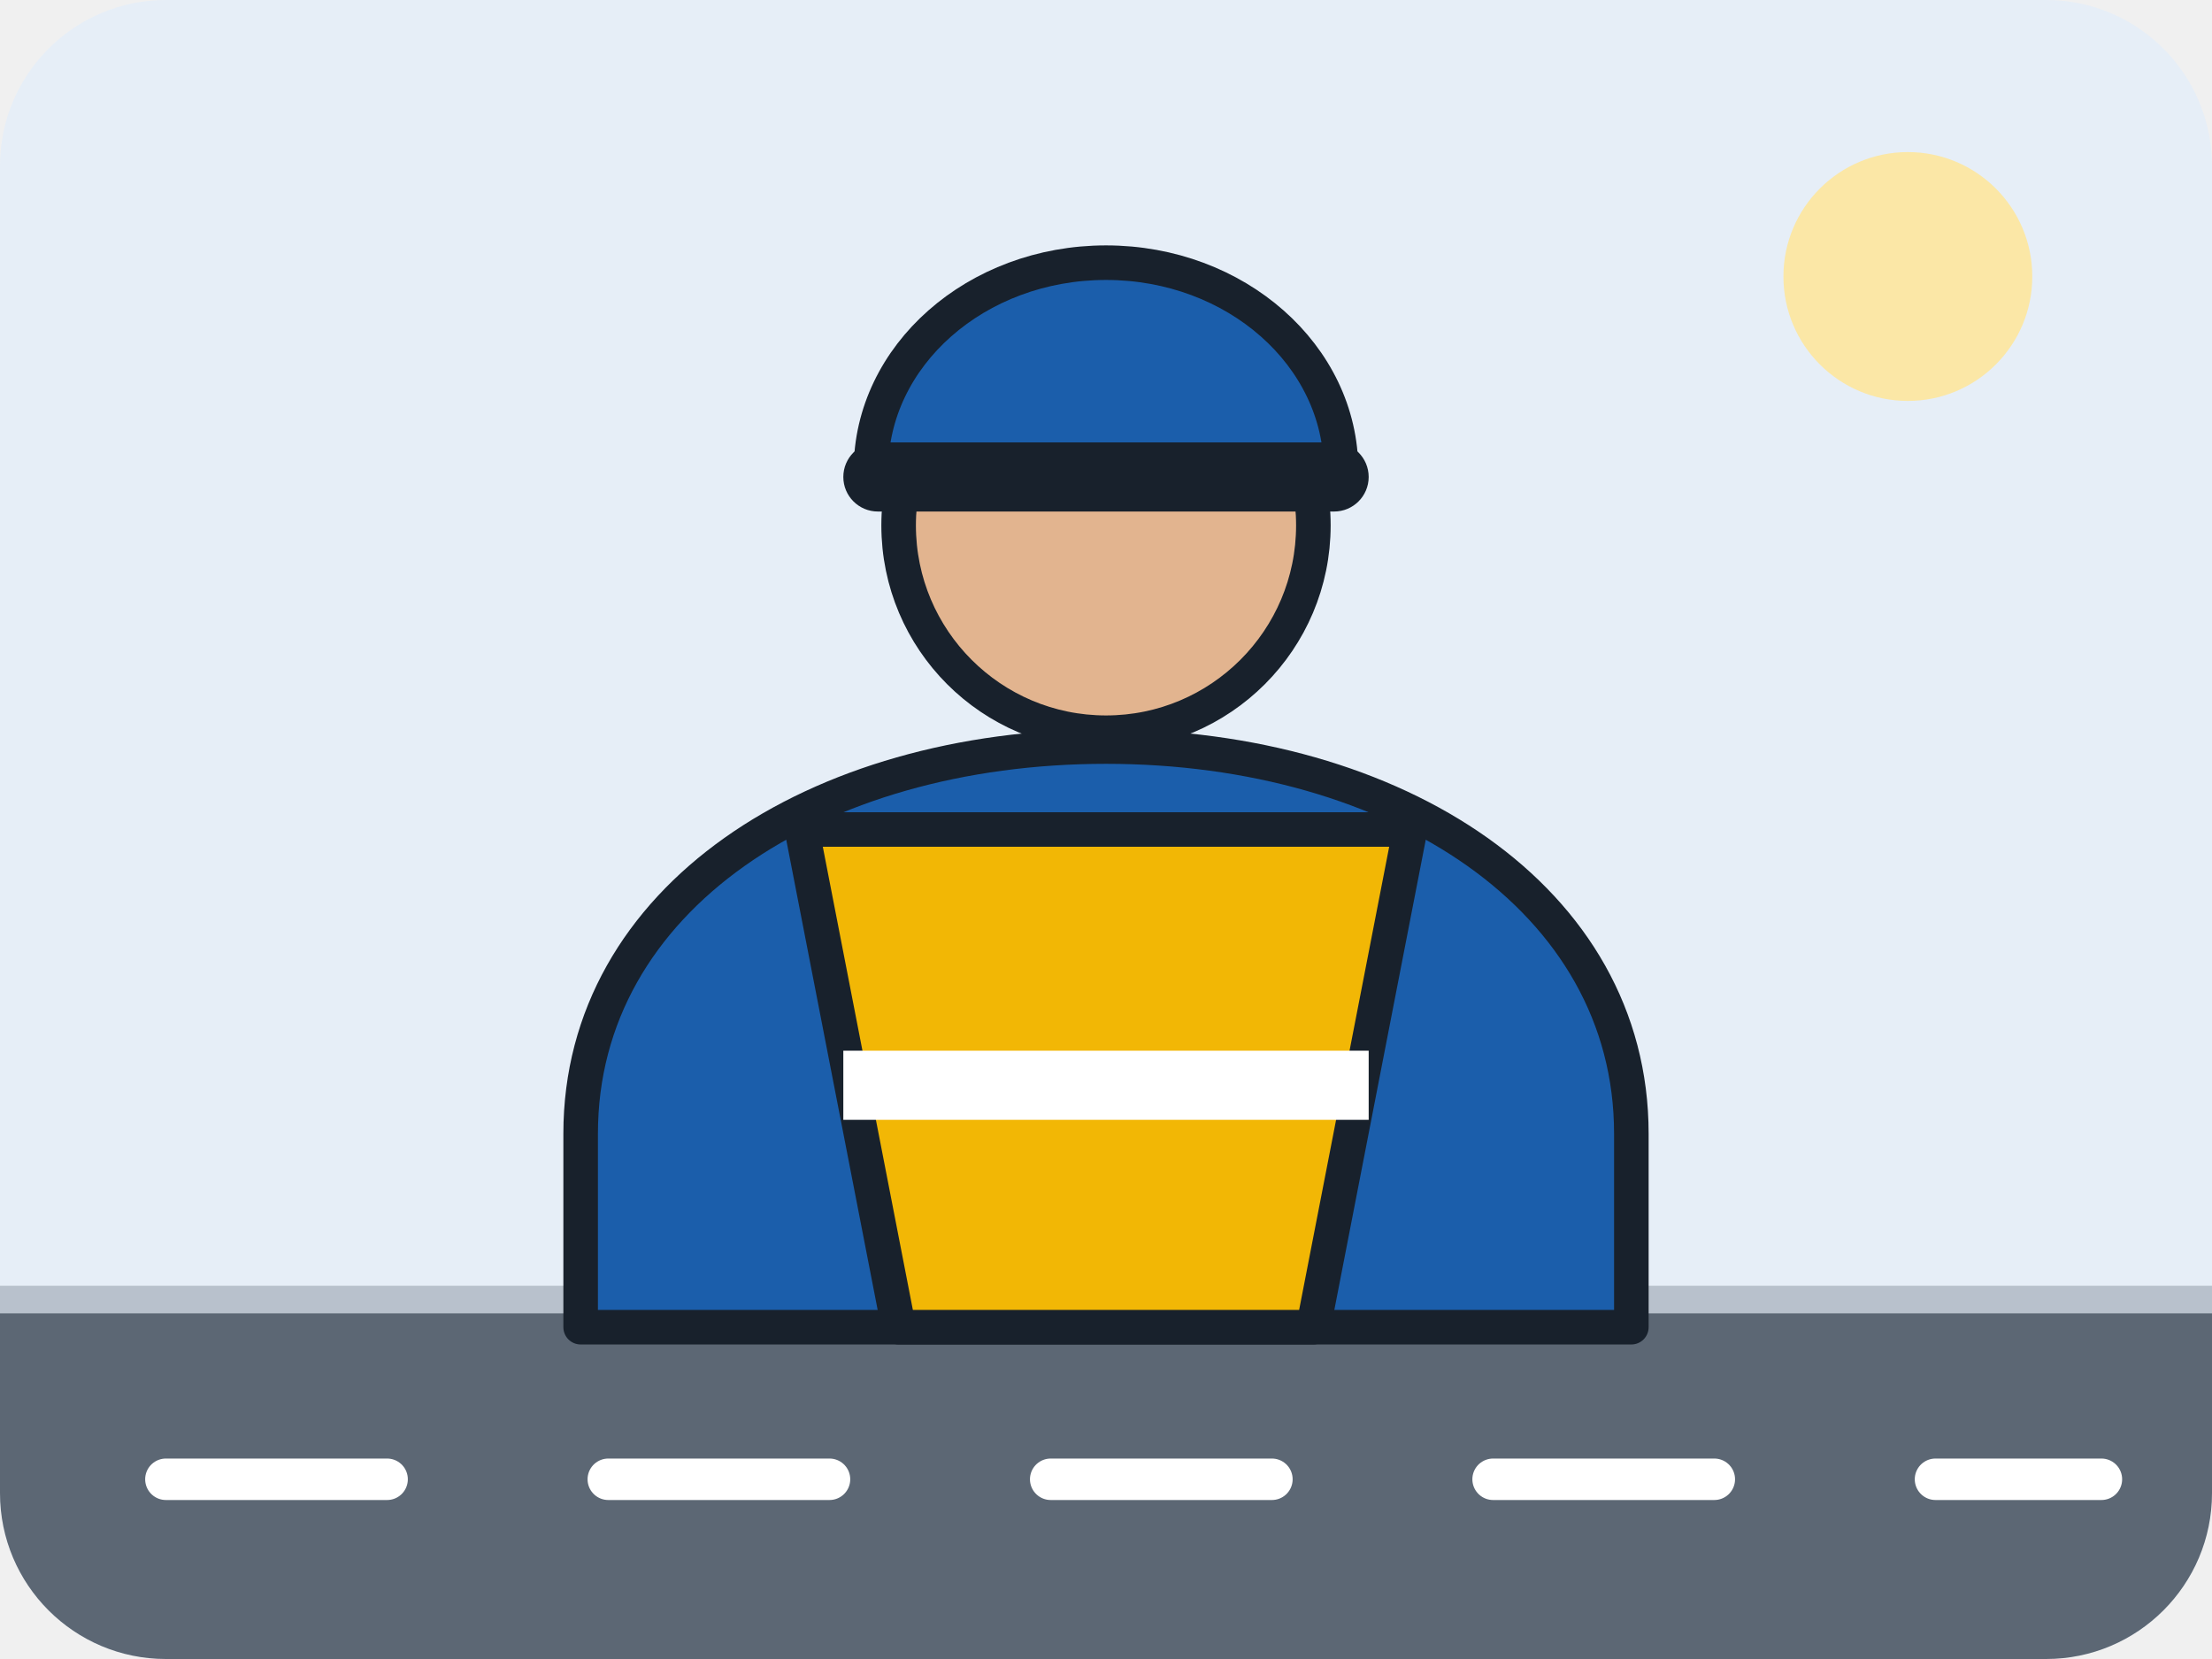
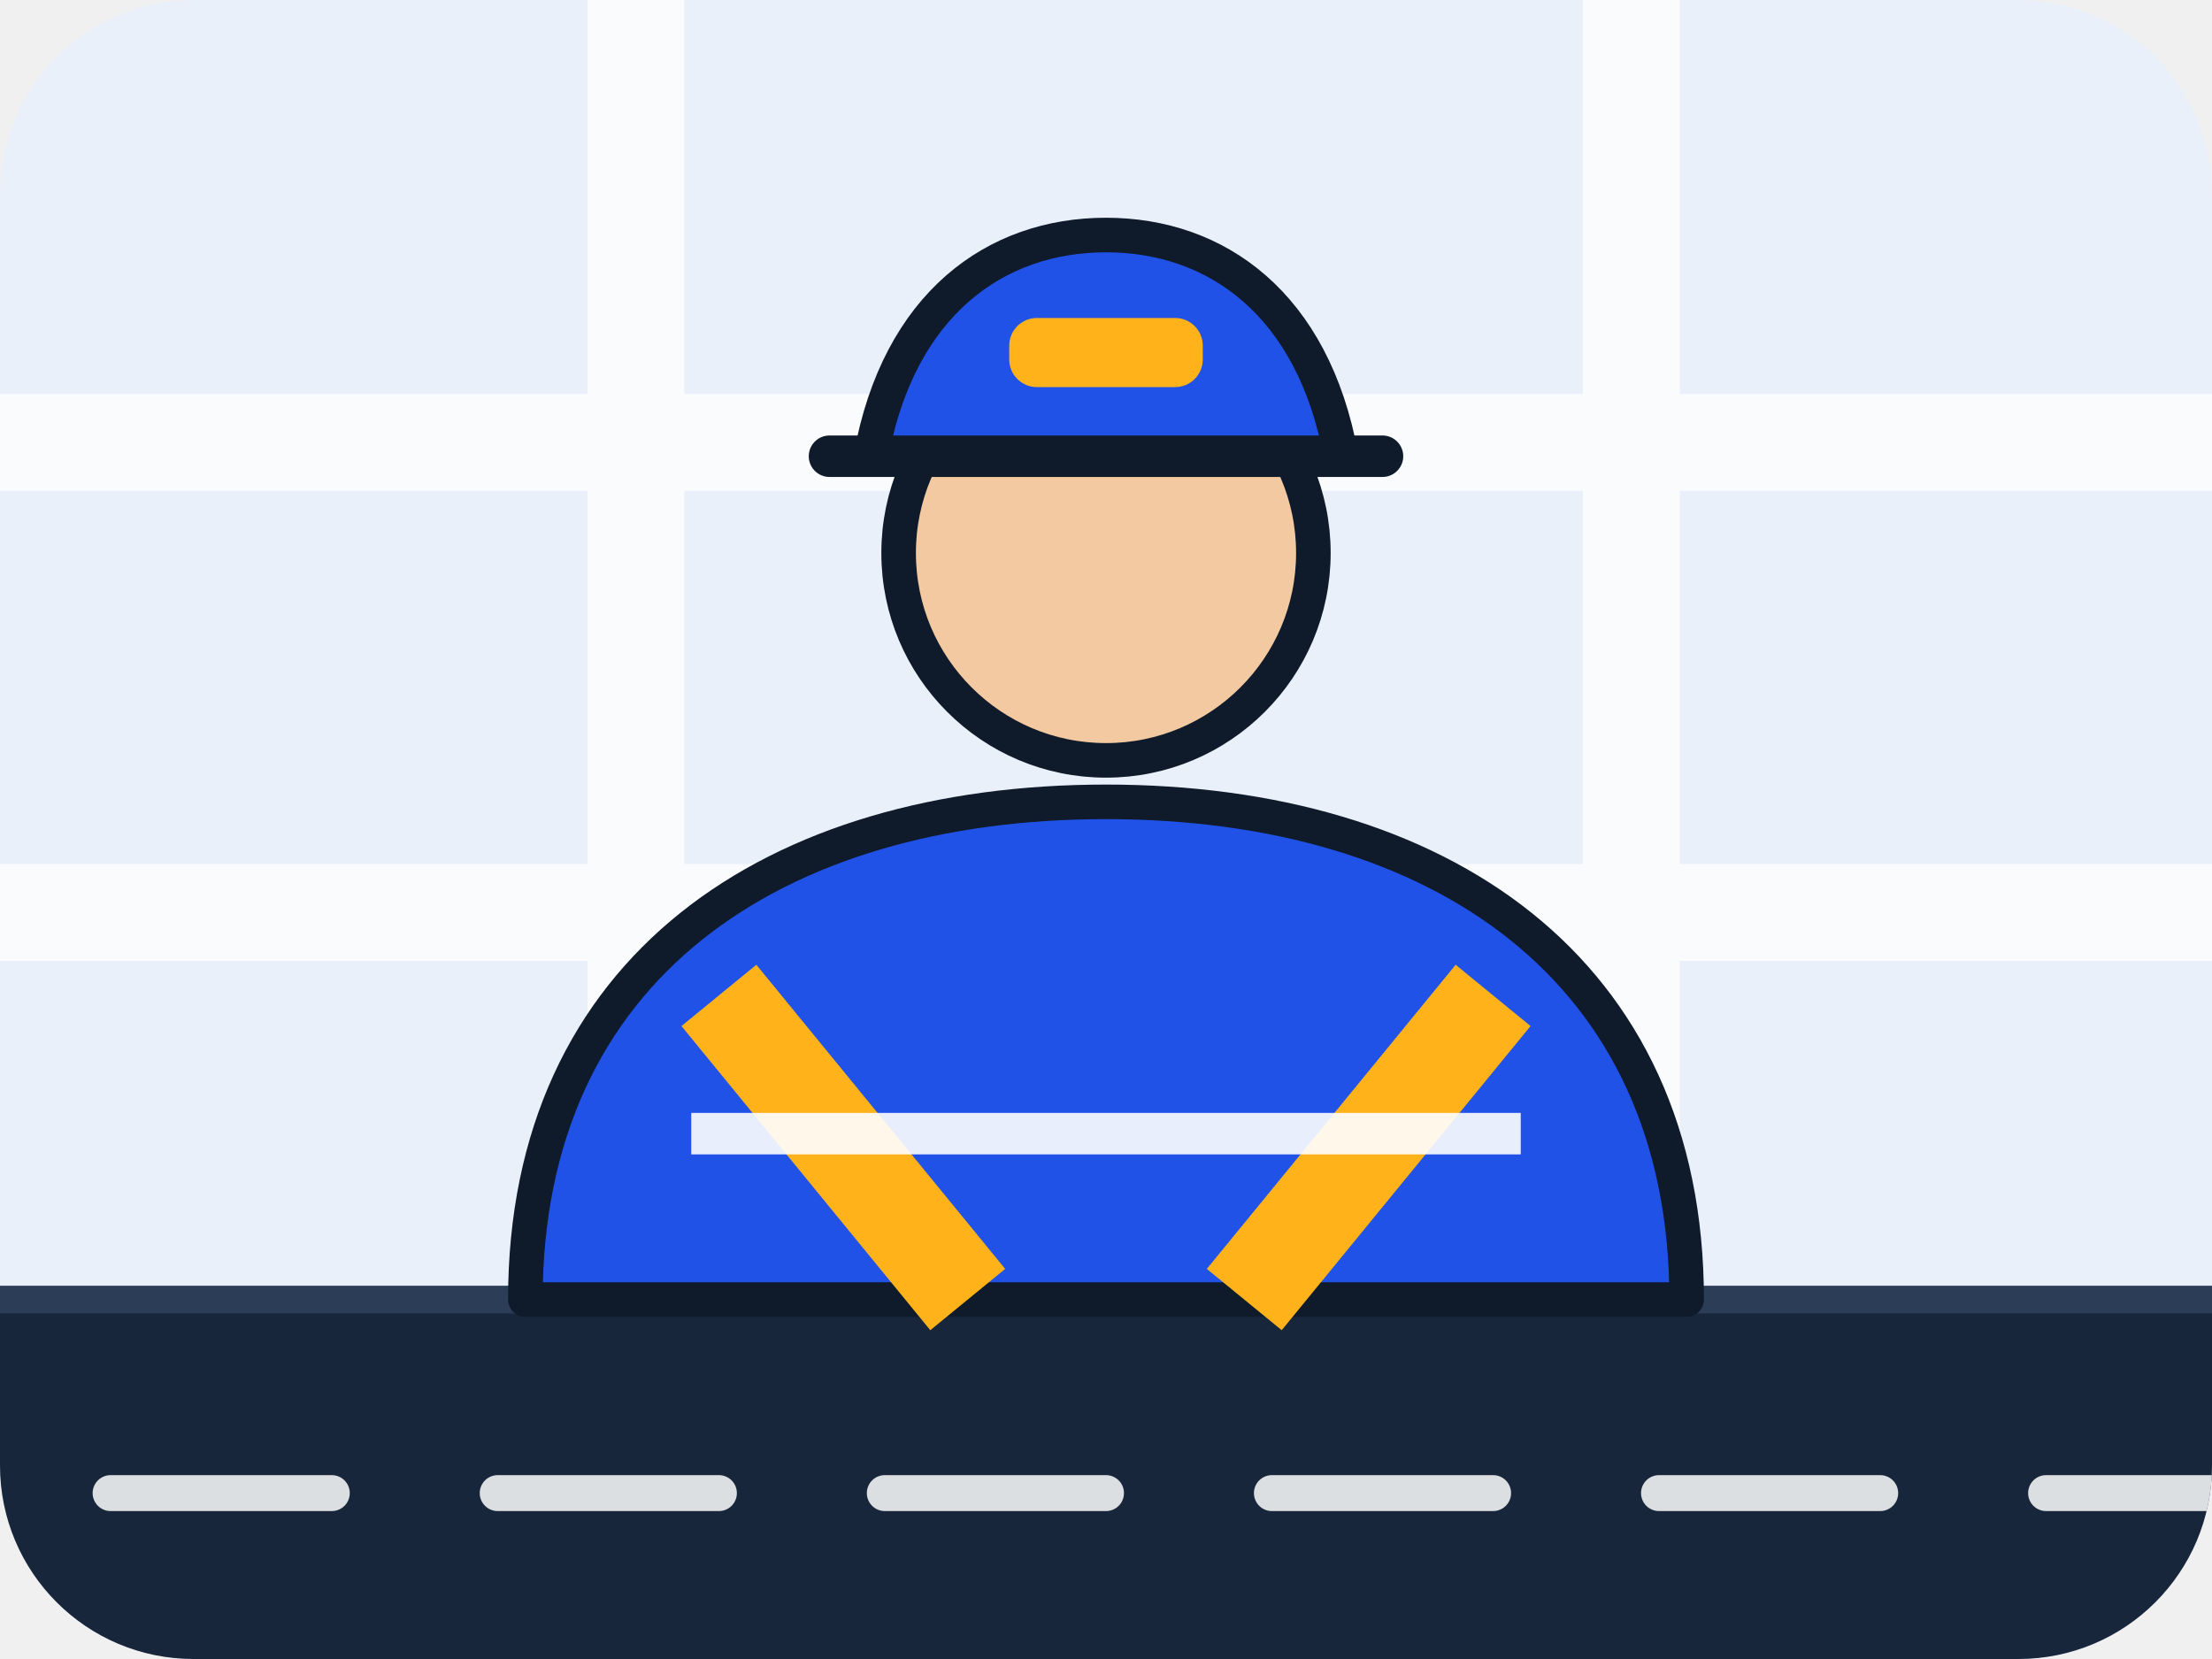
<svg xmlns="http://www.w3.org/2000/svg" viewBox="0 0 160 120" role="img" aria-label="Agente de trânsito">
-   <rect width="160" height="120" rx="12" fill="#e6eef7" />
-   <circle cx="138" cy="20" r="9" fill="#fbe7a6" />
-   <path d="M0 94h160v14a12 12 0 0 1-12 12H12A12 12 0 0 1 0 108z" fill="#5c6774" />
-   <path d="M0 94h160" stroke="#b8c1cc" stroke-width="2" />
-   <path d="M12 107h16M44 107h16M76 107h16M108 107h16M140 107h12" stroke="#fff" stroke-width="3" stroke-linecap="round" />
-   <path d="M42 96v-14c0-17 17-28 38-28s38 11 38 28v14z" fill="#1b5eab" stroke="#18212c" stroke-width="2.5" stroke-linejoin="round" />
-   <path d="M58 60h44l-7 36H65z" fill="#f2b705" stroke="#18212c" stroke-width="2.5" stroke-linejoin="round" />
-   <rect x="61" y="76" width="38" height="5" fill="#fff" />
-   <circle cx="80" cy="38" r="15" fill="#e2b48f" stroke="#18212c" stroke-width="2.5" stroke-linejoin="round" />
-   <path d="M63 34a17 15 0 0 1 34 0z" fill="#1b5eab" stroke="#18212c" stroke-width="2.5" stroke-linejoin="round" />
-   <rect x="61" y="32" width="38" height="5" rx="2.5" fill="#18212c" />
+   <defs>
+     <clipPath id="c">
+       <rect width="160" height="120" rx="14" />
+     </clipPath>
+   </defs>
+   <g clip-path="url(#c)">
+     <rect width="160" height="120" fill="#EAF0F9" />
+     <path d="M0 32h160M0 66h160M46 0v94M118 0v94" stroke="#fff" stroke-width="7" opacity=".75" />
+     <rect y="94" width="160" height="26" fill="#17263B" />
+     <path d="M0 94h160" stroke="#2B3D57" stroke-width="2" />
+     <path d="M8 108h16M36 108h16M64 108h16M92 108h16M120 108h16M148 108h12" stroke="#fff" stroke-width="2.6" stroke-linecap="round" opacity=".85" />
+     <path d="M38 94c0-24 18-36 42-36s42 12 42 36z" fill="#2152E8" stroke="#0F1A2B" stroke-width="2.5" stroke-linejoin="round" />
+     <path d="M52 72l18 22M108 72l-18 22" stroke="#FFB21A" stroke-width="7" />
+     <path d="M50 82h60" stroke="#fff" stroke-width="3" opacity=".9" />
+     <circle cx="80" cy="40" r="15" fill="#F2C9A0" stroke="#0F1A2B" stroke-width="2.5" stroke-linejoin="round" />
+     <path d="M63 33c2-11 9-16 17-16s15 5 17 16z" fill="#2152E8" stroke="#0F1A2B" stroke-width="2.5" stroke-linejoin="round" />
+     <path d="M60 33h40" stroke="#0F1A2B" stroke-width="3" stroke-linecap="round" />
+     <rect x="73" y="23" width="14" height="5" rx="2" fill="#FFB21A" />
+   </g>
</svg>
